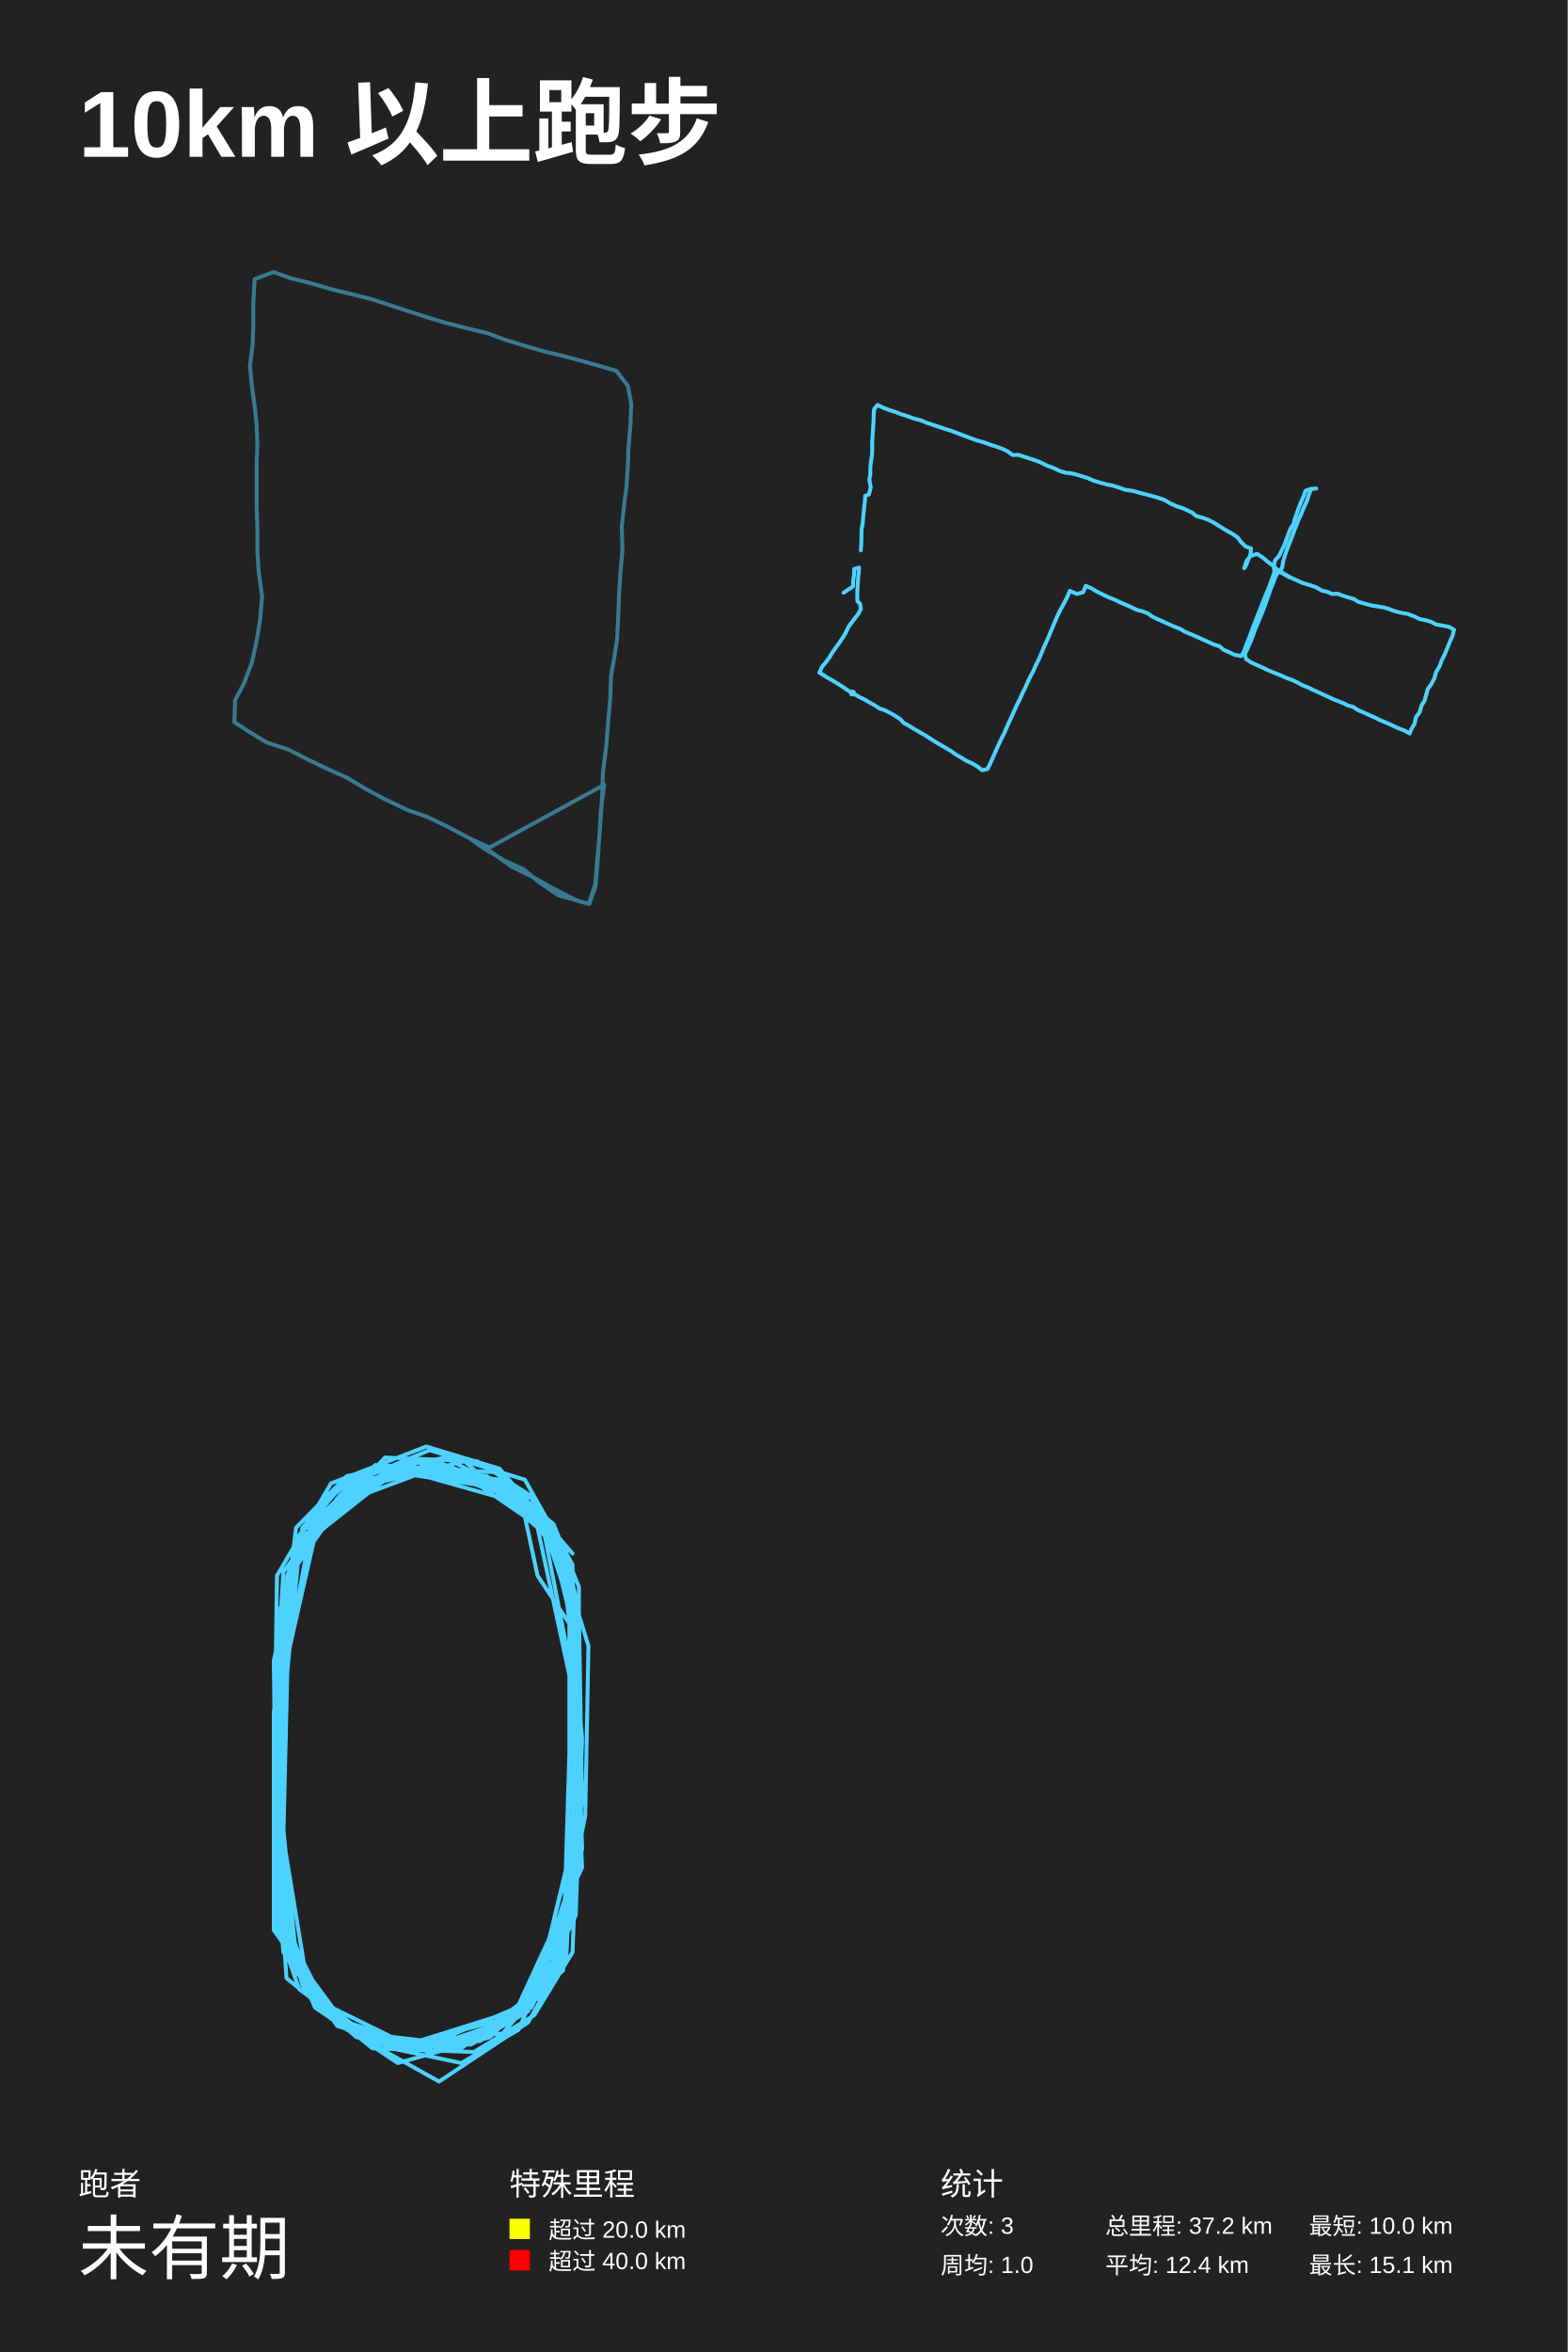
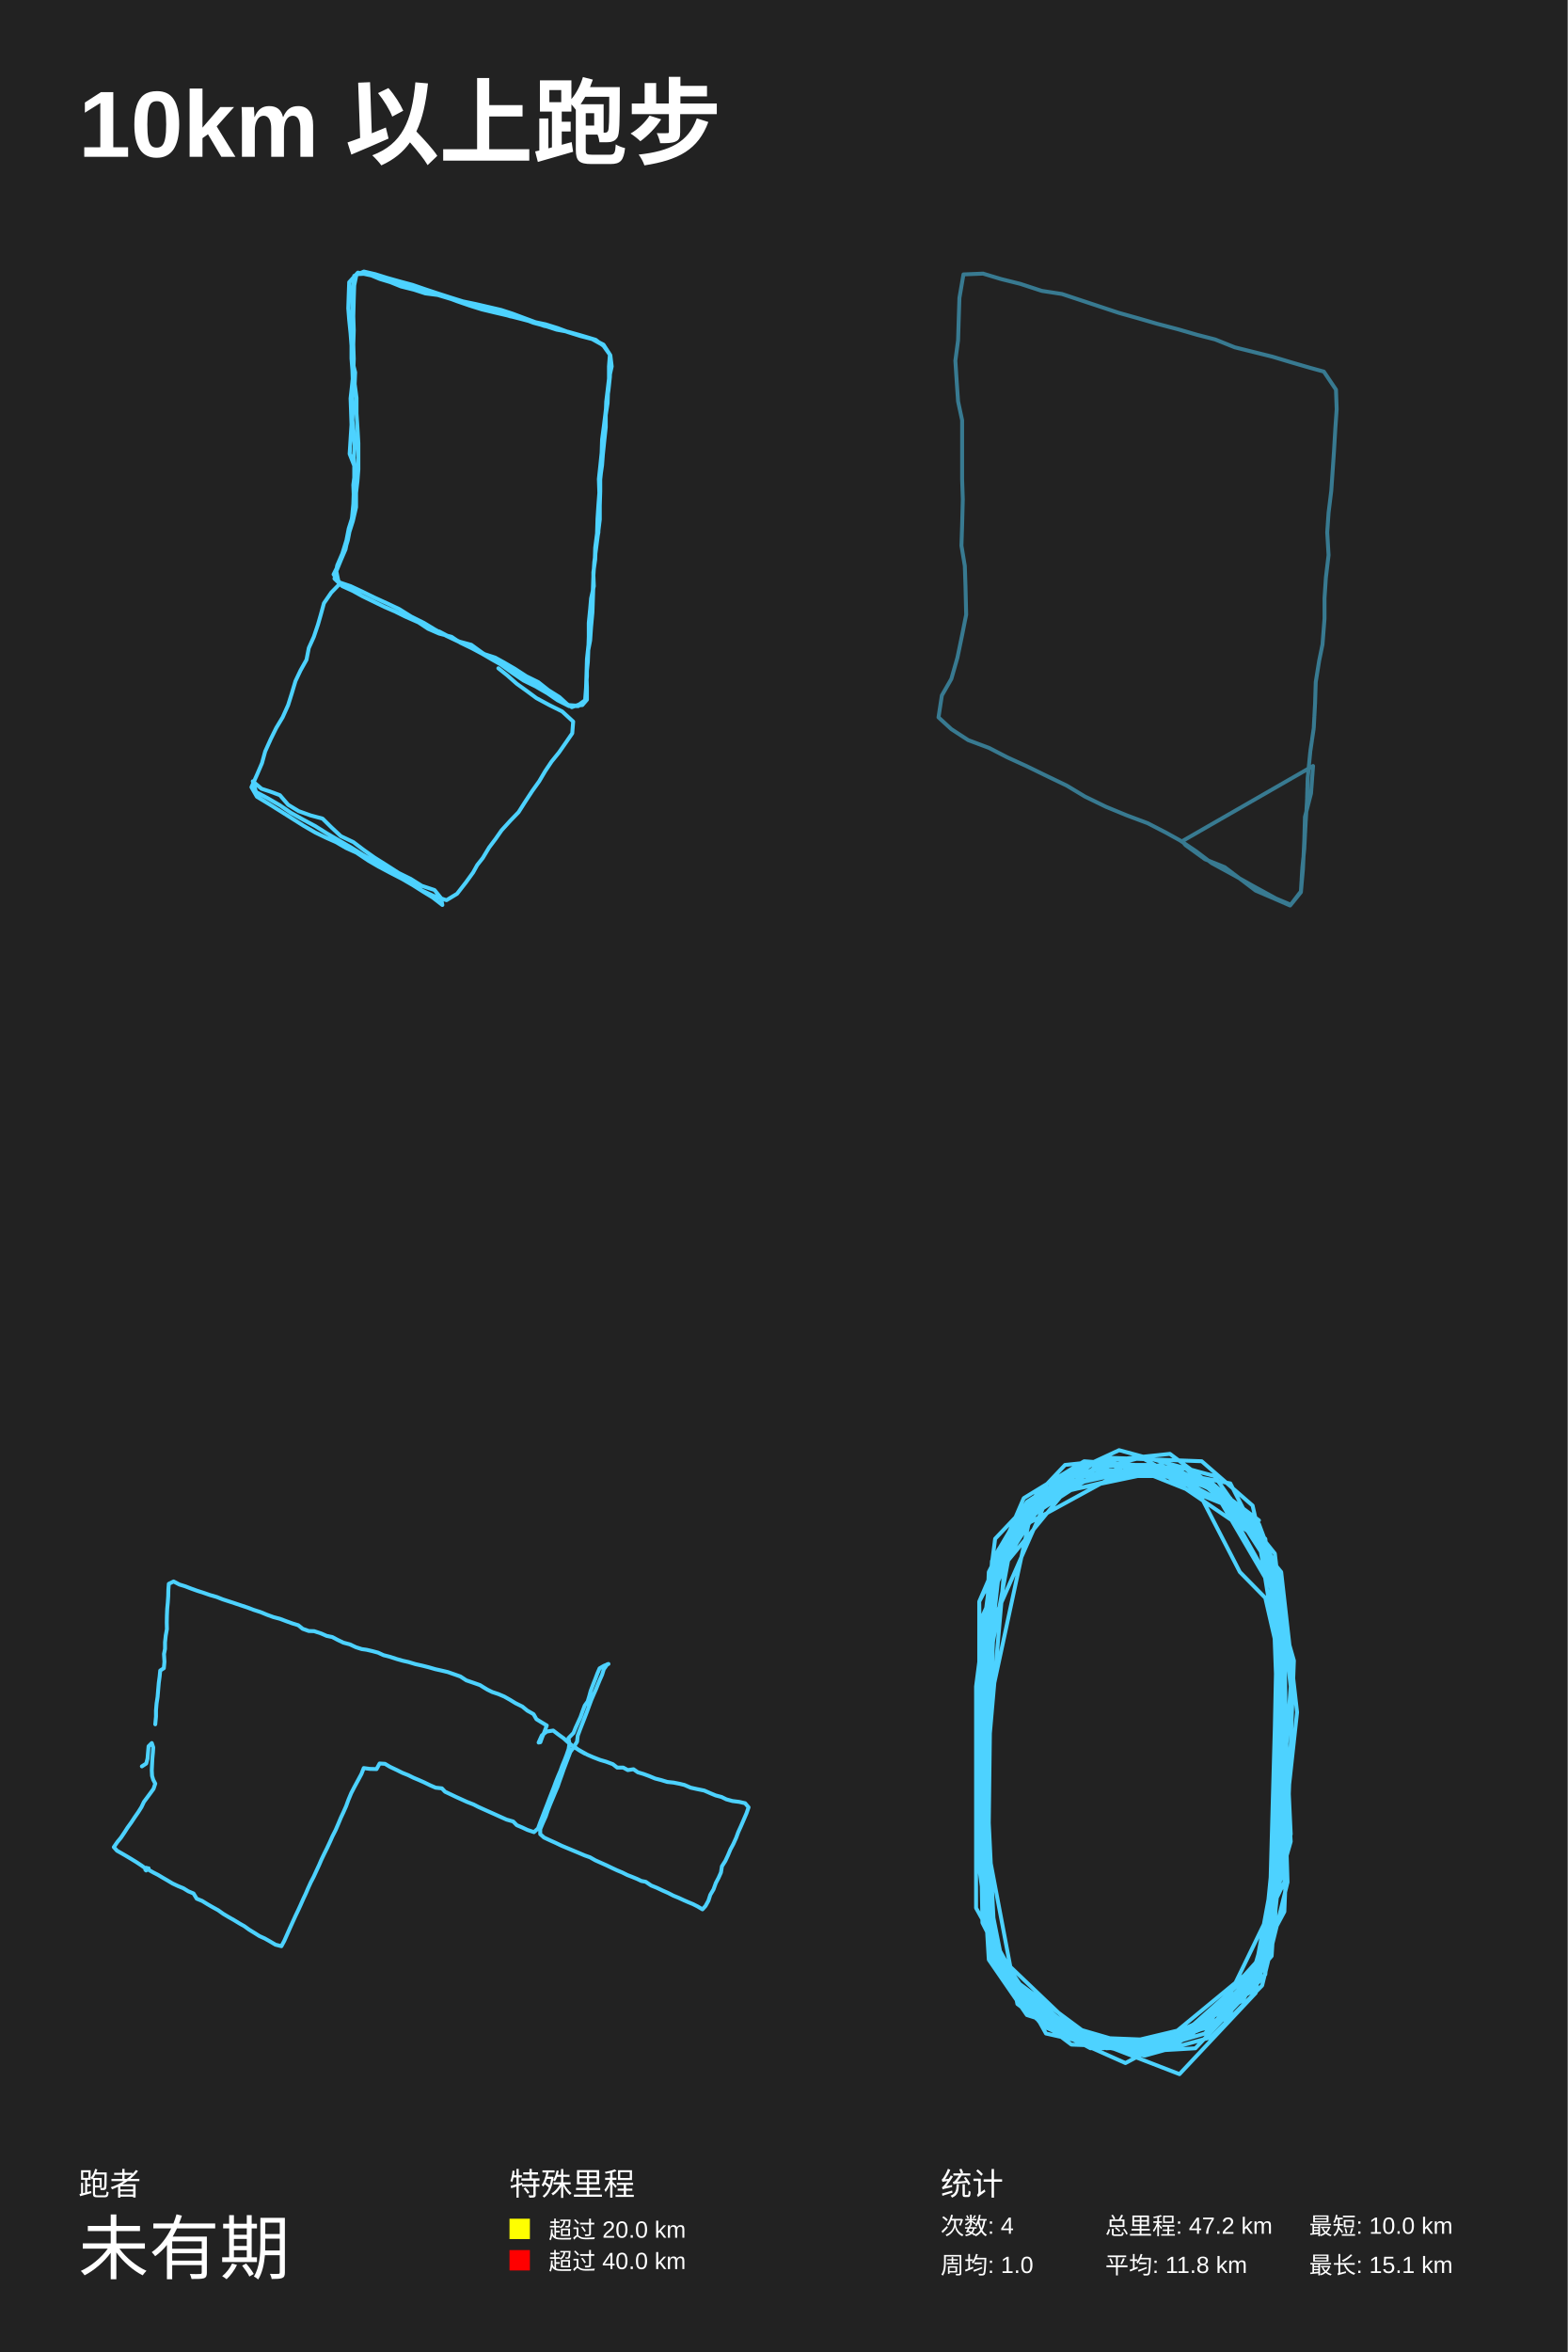
<svg xmlns="http://www.w3.org/2000/svg" baseProfile="full" height="300mm" version="1.1" viewBox="0,0,200,300" width="200mm">
  <defs />
  <rect fill="#222222" height="300" width="200" x="0" y="0" />
  <text fill="#FFFFFF" style="font-size:12px; font-family:Arial; font-weight:bold;" x="10" y="20">10km 以上跑步</text>
  <text fill="#FFFFFF" style="font-size:4px; font-family:Arial" x="10" y="280">跑者</text>
  <text fill="#FFFFFF" style="font-size:9px; font-family:Arial" x="10" y="290">未有期</text>
  <text fill="#FFFFFF" style="font-size:4px; font-family:Arial" x="65" y="280">特殊里程</text>
  <rect fill="yellow" height="2.6" width="2.6" x="65" y="283" />
  <text fill="#FFFFFF" style="font-size:3px; font-family:Arial" x="70" y="285.5">超过 20.0 km</text>
  <rect fill="red" height="2.6" width="2.6" x="65" y="287" />
  <text fill="#FFFFFF" style="font-size:3px; font-family:Arial" x="70" y="289.5">超过 40.0 km</text>
  <text fill="#FFFFFF" style="font-size:4px; font-family:Arial" x="120" y="280">统计</text>
-   <text fill="#FFFFFF" style="font-size:3px; font-family:Arial" x="120" y="285">次数: 3</text>
+   <text fill="#FFFFFF" style="font-size:3px; font-family:Arial" x="120" y="285">次数: 4</text>
  <text fill="#FFFFFF" style="font-size:3px; font-family:Arial" x="120" y="290">周均: 1.0</text>
-   <text fill="#FFFFFF" style="font-size:3px; font-family:Arial" x="141" y="285">总里程: 37.2 km</text>
-   <text fill="#FFFFFF" style="font-size:3px; font-family:Arial" x="141" y="290">平均: 12.4 km</text>
+   <text fill="#FFFFFF" style="font-size:3px; font-family:Arial" x="141" y="285">总里程: 47.2 km</text>
+   <text fill="#FFFFFF" style="font-size:3px; font-family:Arial" x="141" y="290">平均: 11.8 km</text>
  <text fill="#FFFFFF" style="font-size:3px; font-family:Arial" x="167" y="285">最短: 10.0 km</text>
  <text fill="#FFFFFF" style="font-size:3px; font-family:Arial" x="167" y="290">最长: 15.1 km</text>
-   <polyline fill="none" opacity="0.5" points="77.084,100.101 76.653,103.4 76.481,106.4 76.223,110.2 75.964,113.1 75.19,115.3 73.468,114.8 70.54,113.3 68.044,111.9 65.202,110.5 63.136,109 61.07,107.5 59.09,106.5 57.023,105.4 54.526,104.2 51.944,103.3 49.016,101.9 46.606,100.601 44.281,99.201 41.612,98.001 39.115,96.801 36.791,95.601 34.036,94.701 31.883,93.401 29.903,92.101 29.989,89.301 31.108,87.201 32.141,84.501 32.744,81.701 33.175,79.101 33.433,76.101 33.002,72.901 32.83,70.301 32.83,67.501 32.744,64.401 32.744,61.801 32.744,59.201 32.83,56.701 32.744,54.201 32.486,51.801 32.141,49.301 31.883,46.7 32.228,44 32.314,41.5 32.314,38.7 32.486,35.6 34.897,34.7 37.135,35.5 39.546,36.1 42.301,36.9 44.798,37.5 47.208,38.1 49.705,38.9 52.116,39.7 54.613,40.5 56.937,41.2 59.692,41.9 62.189,42.5 64.341,43.3 66.924,44.1 69.335,44.8 71.832,45.4 74.07,46 76.567,46.7 78.633,47.3 80.097,49.201 80.528,51.501 80.441,54.101 80.183,57.001 80.097,59.501 79.925,62.001 79.58,64.801 79.322,67.201 79.408,70.101 79.15,73.101 78.978,75.701 78.892,78.201 78.72,81.601 78.375,83.801 77.945,86.301 77.859,89.001 77.6,91.901 77.342,95.201 76.911,98.601 76.825,101.5 76.653,104.2 76.395,107.6 76.137,110.3 75.964,112.7 75.103,115.3 73.037,114.7 71.229,114.2 68.732,112.5 66.838,110.9 64.428,109.8 61.845,108.3 59.864,106.9 62.447,108.1 77.084,100.101 76.653,103.4 76.481,106.4 76.223,110.2 75.964,113.1 75.19,115.3 73.468,114.8 70.54,113.3 68.044,111.9 65.202,110.5 63.136,109 61.07,107.5 59.09,106.5 57.023,105.4 54.526,104.2 51.944,103.3 49.016,101.9 46.606,100.601 44.281,99.201 41.612,98.001 39.115,96.801 36.791,95.601 34.036,94.701 31.883,93.401 29.903,92.101 29.989,89.301 31.108,87.201 32.141,84.501 32.744,81.701 33.175,79.101 33.433,76.101 33.002,72.901 32.83,70.301 32.83,67.501 32.744,64.401 32.744,61.801 32.744,59.201 32.83,56.701 32.744,54.201 32.486,51.801 32.141,49.301 31.883,46.7 32.228,44 32.314,41.5 32.314,38.7 32.486,35.6 34.897,34.7 37.135,35.5 39.546,36.1 42.301,36.9 44.798,37.5 47.208,38.1 49.705,38.9 52.116,39.7 54.613,40.5 56.937,41.2 59.692,41.9 62.189,42.5 64.341,43.3 66.924,44.1 69.335,44.8 71.832,45.4 74.07,46 76.567,46.7 78.633,47.3 80.097,49.201 80.528,51.501 80.441,54.101 80.183,57.001 80.097,59.501 79.925,62.001 79.58,64.801 79.322,67.201 79.408,70.101 79.15,73.101 78.978,75.701 78.892,78.201 78.72,81.601 78.375,83.801 77.945,86.301 77.859,89.001 77.6,91.901 77.342,95.201 76.911,98.601 76.825,101.5 76.653,104.2 76.395,107.6 76.137,110.3 75.964,112.7 75.103,115.3 73.037,114.7 71.229,114.2 68.732,112.5 66.838,110.9 64.428,109.8 61.845,108.3 59.864,106.9 62.447,108.1 77.084,100.101 76.653,103.4 76.481,106.4 76.223,110.2 75.964,113.1 75.19,115.3 73.468,114.8 70.54,113.3 68.044,111.9 65.202,110.5 63.136,109 61.07,107.5 59.09,106.5 57.023,105.4 54.526,104.2 51.944,103.3 49.016,101.9 46.606,100.601 44.281,99.201 41.612,98.001 39.115,96.801 36.791,95.601 34.036,94.701 31.883,93.401 29.903,92.101 29.989,89.301 31.108,87.201 32.141,84.501 32.744,81.701 33.175,79.101 33.433,76.101 33.002,72.901 32.83,70.301 32.83,67.501 32.744,64.401 32.744,61.801 32.744,59.201 32.83,56.701 32.744,54.201 32.486,51.801 32.141,49.301 31.883,46.7 32.228,44 32.314,41.5 32.314,38.7 32.486,35.6 34.897,34.7 37.135,35.5 39.546,36.1 42.301,36.9 44.798,37.5 47.208,38.1 49.705,38.9 52.116,39.7 54.613,40.5 56.937,41.2 59.692,41.9 62.189,42.5 64.341,43.3 66.924,44.1 69.335,44.8 71.832,45.4 74.07,46 76.567,46.7 78.633,47.3 80.097,49.201 80.528,51.501 80.441,54.101 80.183,57.001 80.097,59.501 79.925,62.001 79.58,64.801 79.322,67.201 79.408,70.101 79.15,73.101 78.978,75.701 78.892,78.201 78.72,81.601 78.375,83.801 77.945,86.301 77.859,89.001 77.6,91.901 77.342,95.201 76.911,98.601 76.825,101.5 76.653,104.2 76.395,107.6 76.137,110.3 75.964,112.7 75.103,115.3 73.037,114.7 71.229,114.2 68.732,112.5 66.838,110.9 64.428,109.8 61.845,108.3 59.864,106.9 62.447,108.1 77.084,100.101 76.653,103.4 76.481,106.4 76.223,110.2 75.964,113.1 75.19,115.3 73.468,114.8 70.54,113.3 68.044,111.9 65.202,110.5 63.136,109 61.07,107.5 59.09,106.5 57.023,105.4 54.526,104.2 51.944,103.3 49.016,101.9 46.606,100.601 44.281,99.201 41.612,98.001 39.115,96.801 36.791,95.601 34.036,94.701 31.883,93.401 29.903,92.101 29.989,89.301 31.108,87.201 32.141,84.501 32.744,81.701 33.175,79.101 33.433,76.101 33.002,72.901 32.83,70.301 32.83,67.501 32.744,64.401 32.744,61.801 32.744,59.201 32.83,56.701 32.744,54.201 32.486,51.801 32.141,49.301 31.883,46.7 32.228,44 32.314,41.5 32.314,38.7 32.486,35.6 34.897,34.7 37.135,35.5 39.546,36.1 42.301,36.9 44.798,37.5 47.208,38.1 49.705,38.9 52.116,39.7 54.613,40.5 56.937,41.2 59.692,41.9 62.189,42.5 64.341,43.3 66.924,44.1 69.335,44.8 71.832,45.4 74.07,46 76.567,46.7 78.633,47.3 80.097,49.201 80.528,51.501 80.441,54.101 80.183,57.001 80.097,59.501 79.925,62.001 79.58,64.801 79.322,67.201 79.408,70.101 79.15,73.101 78.978,75.701 78.892,78.201 78.72,81.601 78.375,83.801 77.945,86.301 77.859,89.001 77.6,91.901" stroke="#4DD2FF" stroke-dasharray="1,0.5" stroke-linecap="round" stroke-linejoin="round" stroke-width="0.5" />
-   <polyline fill="none" opacity="1" points="109.827,70.194 109.883,69.181 109.901,68.297 109.92,67.499 110.068,66.637 110.143,65.753 110.235,64.869 110.328,64.05 110.384,63.23 110.848,63.08 111.089,62.153 110.904,61.182 111.033,60.514 111.033,59.695 111.108,58.832 111.256,58.013 111.275,57.172 111.275,56.288 111.33,55.426 111.386,54.607 111.442,53.766 111.46,52.968 111.516,52.192 111.962,51.653 112.704,52.02 113.446,52.3 114.207,52.537 114.987,52.839 115.785,53.098 116.583,53.378 117.418,53.593 118.254,53.938 119.033,54.197 119.757,54.434 120.592,54.715 121.353,54.952 122.151,55.254 122.95,55.555 123.803,55.879 124.639,56.181 125.455,56.396 126.328,56.72 127.07,56.957 127.868,57.237 128.536,57.56 129.186,58.035 129.91,58.013 130.708,58.272 131.488,58.531 132.212,58.768 132.898,59.048 133.641,59.415 134.42,59.695 135.218,60.083 135.961,60.298 136.61,60.363 137.26,60.514 138.04,60.751 138.782,60.988 139.525,61.312 140.323,61.549 141.176,61.786 141.956,61.937 142.773,62.196 143.571,62.476 144.517,62.605 145.334,62.842 146.095,63.036 146.93,63.252 147.747,63.489 148.508,63.748 149.325,64.222 150.104,64.567 150.995,64.869 151.515,65.106 152.09,65.386 152.61,65.818 153.39,66.033 154.169,66.313 154.912,66.701 155.598,67.133 156.359,67.607 157.139,68.038 157.881,68.534 158.327,69.138 158.902,69.698 159.607,69.957 159.533,70.733 159.236,71.401 158.995,72.048 158.735,72.479 159.032,71.552 159.533,70.905 160.387,70.647 161.074,71.099 161.723,71.638 162.354,72.113 163.097,72.781 163.951,73.255 164.73,73.708 165.51,74.053 166.234,74.376 167.125,74.635 167.867,74.894 168.665,75.346 169.315,75.476 169.927,75.756 170.688,75.734 171.227,75.95 171.876,76.165 172.674,76.381 173.305,76.769 174.159,77.006 174.939,77.222 175.737,77.351 176.535,77.48 177.148,77.653 177.871,77.933 178.707,78.149 179.635,78.321 180.433,78.623 181.082,78.946 181.899,79.119 182.567,79.313 183.236,79.658 184.126,79.809 184.869,79.96 185.5,80.326 185.333,81.037 184.925,81.964 184.609,82.74 184.312,83.473 183.941,84.206 183.662,84.982 183.198,85.737 182.994,86.513 182.623,87.224 182.159,87.871 181.936,88.647 181.751,89.358 181.361,89.983 181.12,90.824 180.637,91.492 180.47,92.29 180.08,92.958 179.839,93.562 179.171,93.174 178.54,92.937 177.964,92.699 177.407,92.419 176.758,92.139 176.071,91.859 175.421,91.535 174.735,91.234 174.011,90.889 173.268,90.587 172.619,90.156 171.951,89.983 171.505,89.746 170.818,89.466 170.187,89.229 169.556,88.927 168.888,88.625 168.238,88.324 167.57,88.022 166.865,87.677 166.141,87.397 165.436,87.009 164.786,86.707 164.006,86.427 163.301,86.103 162.577,85.823 161.853,85.521 161.092,85.155 160.368,84.831 159.645,84.508 158.976,84.077 158.809,83.452 159.143,82.762 159.533,81.878 159.83,81.102 160.127,80.283 160.424,79.55 160.74,78.817 161.037,78.106 161.334,77.33 161.575,76.661 161.853,75.864 162.095,75.174 162.429,74.355 162.689,73.622 163.115,72.846 163.821,73.255 164.563,73.665 163.969,73.298 163.32,72.867 163.58,72.35 163.709,71.574 163.951,70.776 164.229,70 164.489,69.31 164.805,68.534 165.083,67.758 165.38,67.025 165.677,66.27 165.974,65.645 166.215,65.02 166.475,64.438 166.772,63.791 166.939,63.209 167.273,62.347 167.923,62.303 167.106,62.39 166.549,62.605 166.308,63.295 166.011,63.985 165.695,64.74 165.436,65.494 165.176,66.206 165.027,66.852 164.656,67.37 164.378,68.081 164.118,68.814 163.839,69.547 163.487,70.259 163.208,70.862 162.67,71.466 162.503,72.263 162.596,72.932 162.336,73.665 162.095,74.355 161.835,75.044 161.556,75.691 161.278,76.381 161,77.071 160.74,77.782 160.443,78.494 160.183,79.205 159.886,79.916 159.626,80.671 159.329,81.447 159.014,82.201 158.717,83.042 158.345,83.689 157.492,83.516 156.768,83.172 156.081,82.87 155.598,82.439 154.856,82.201 154.095,81.857 153.371,81.533 152.61,81.188 151.868,80.865 151.162,80.585 150.568,80.218 149.733,79.895 149.102,79.615 148.36,79.27 147.71,78.989 146.93,78.601 146.466,78.256 145.761,77.976 145.074,77.804 144.295,77.437 143.626,77.136 142.903,76.834 142.253,76.51 141.492,76.209 140.805,75.885 139.914,75.454 139.283,75.066 138.522,74.721 138.188,75.54 137.39,75.756 136.481,75.368 136.184,76.079 135.757,76.92 135.293,77.761 134.921,78.515 134.55,79.377 134.216,80.175 133.901,80.93 133.585,81.663 133.195,82.503 132.898,83.236 132.546,84.055 132.174,84.788 131.822,85.607 131.469,86.254 131.116,86.987 130.801,87.72 130.393,88.518 130.096,89.207 129.724,89.919 129.39,90.652 129.075,91.385 128.759,92.053 128.425,92.807 128.128,93.497 127.757,94.23 127.404,94.984 127.052,95.76 126.699,96.558 126.346,97.355 125.994,98.088 125.307,98.239 124.62,97.722 123.989,97.355 123.265,97.032 122.653,96.644 121.929,96.235 121.372,95.825 120.722,95.437 120.054,95.049 119.386,94.661 118.718,94.23 117.975,93.756 117.214,93.325 116.583,92.958 115.989,92.592 115.284,92.204 114.857,91.729 114.189,91.298 113.595,90.953 112.871,90.587 112.203,90.371 111.516,89.919 110.922,89.595 110.272,89.207 109.753,88.97 109.085,88.582 108.769,88.194 108.602,88.453 108.583,88.539 108.843,88.582 108.918,88.259 108.75,88.41 108.175,88.065 107.581,87.655 106.913,87.224 106.245,86.815 105.669,86.491 105.075,86.125 104.537,85.801 104.853,85.069 105.298,84.551 105.799,83.883 106.17,83.258 106.635,82.589 107.099,81.964 107.544,81.296 107.934,80.628 108.231,79.981 108.621,79.442 109.066,78.86 109.493,78.3 109.827,77.674 109.734,77.028 109.382,76.683 109.363,75.993 109.382,75.303 109.437,74.462 109.474,73.794 109.549,73.018 109.604,72.393 108.973,72.565 108.955,73.298 108.843,74.117 108.825,74.807 108.194,75.217 107.618,75.605" stroke="#4DD2FF" stroke-dasharray="none" stroke-linecap="round" stroke-linejoin="round" stroke-width="0.5" />
-   <polyline fill="none" opacity="1" points="73.044,198.157 63.718,187.326 54.392,184.5 42.228,189.209 35.335,200.983 34.929,229.239 36.551,252.314 47.499,261.262 60.474,261.733 68.178,257.023 73.044,249.018 73.854,227.355 72.638,200.512 68.989,192.506 56.825,185.913 44.255,188.267 37.767,194.861 34.929,218.407 34.929,246.192 43.039,257.494 55.608,261.733 67.772,256.081 73.449,244.308 74.26,221.704 72.233,198.628 66.961,191.564 54.392,186.384 45.877,187.797 39.389,193.448 36.146,202.395 35.335,229.239 35.74,247.134 39.795,255.14 47.093,260.791 60.068,260.791 67.367,256.552 73.854,236.773 73.449,209.93 71.016,196.744 65.34,189.68 52.77,186.384 44.255,188.738 38.578,194.861 35.74,212.285 35.74,239.128 38.173,251.843 44.255,258.907 52.77,261.262 61.285,260.32 68.178,254.669 73.449,233.948 73.449,207.105 68.178,191.093 60.879,186.384 49.121,185.913 40.2,195.331 36.551,211.814 35.335,238.186 36.146,249.018 43.444,257.965 54.392,261.262 65.34,257.494 74.26,238.186 73.449,221.233 73.044,199.57 66.961,188.738 54.797,184.971 43.444,189.68 37.767,196.273 35.335,213.227 35.335,245.721 38.173,253.727 47.904,260.791 64.123,259.378 72.233,249.959 73.854,216.994 71.422,196.744 63.312,187.797 47.904,186.855 38.578,195.331 34.929,211.814 35.335,244.779 40.606,255.611 47.093,260.32 58.852,261.262 71.827,251.372 74.26,227.826 72.638,199.57 65.745,191.564 50.743,187.326 43.444,190.622 36.146,200.512 34.929,221.233 35.335,246.663 41.822,257.023 53.581,261.262 68.178,255.14 73.854,231.593 73.854,202.395 70.611,194.39 63.718,188.738 51.148,186.855 43.039,191.093 36.551,201.925 35.74,228.768 36.146,245.721 38.984,254.198 45.471,259.849 57.636,261.262 65.34,257.494 73.044,242.425 73.449,216.052 69.394,195.331 62.907,189.68 50.337,187.797 40.2,195.802 36.146,213.698 35.74,240.541 38.578,253.256 48.31,260.791 61.285,259.849 70.611,252.314 74.26,235.832 73.449,208.989 70.205,195.802 63.718,189.68 54.797,187.326 46.282,188.738 39.795,194.39 35.74,216.052 35.74,241.954 37.362,250.901 42.228,257.494 49.932,261.262 58.852,263.145 66.15,258.907 73.044,242.895 73.044,225 72.638,202.395 67.367,191.564 54.392,187.326 45.471,189.209 38.984,195.802 36.146,204.75 35.74,234.419 38.173,251.843 44.255,257.965 51.959,260.791 60.068,259.849 67.367,255.14 71.827,248.076 73.854,219.349 68.583,194.861 62.096,189.209 53.986,187.797 42.633,192.035 37.362,199.099 35.74,225 35.74,246.663 42.633,257.494 50.337,261.262 66.15,257.023 71.422,250.43 74.26,229.709 73.854,205.692 72.233,198.157 67.772,191.093 55.608,186.384 44.255,190.622 36.956,200.983 36.146,234.419 39.389,254.198 45.066,259.378 56.014,265.5 67.367,257.965 71.827,249.959 72.638,223.587 72.638,207.105 68.583,200.983 66.961,193.448 58.041,187.326 45.877,188.738 37.767,198.628 35.335,219.349 36.146,248.547 43.039,258.436 54.797,261.733 66.15,257.023 73.044,242.425 73.854,209.459 72.233,197.686 59.257,186.384 47.904,189.209 38.173,197.686 36.146,218.407 35.74,242.895 40.2,254.669 46.282,259.378 58.447,260.791 68.989,254.669 73.449,242.895 73.044,209.459 71.827,197.686 63.718,188.738 51.148,187.326 38.173,196.744 35.74,216.523 35.335,244.779 40.2,256.081 50.743,263.145 62.501,259.849 70.611,251.843 74.665,231.593 75.071,209.93 71.016,196.744 61.285,188.267 52.77,186.384 45.066,188.738 37.362,198.157 35.74,223.116 36.551,248.076 43.85,257.965 51.148,260.791 59.663,260.32 69.8,253.256 73.449,237.244 73.449,204.279 71.016,196.744 62.096,188.267 50.337,187.326 38.173,196.273 35.74,216.523 36.146,245.25 41.417,255.611 51.959,260.791 66.961,256.081 71.827,249.488 73.044,216.994 73.044,200.512 68.583,192.977 62.096,188.267 49.932,187.326 39.795,194.39 35.74,205.221 35.74,229.239 37.767,249.488" stroke="#4DD2FF" stroke-dasharray="none" stroke-linecap="round" stroke-linejoin="round" stroke-width="0.5" />
+   <polyline fill="none" opacity="1" points="63.578,85.237 64.691,86.121 65.921,87.209 67.15,88.093 68.438,89.045 70.078,89.929 71.718,90.745 73.123,92.038 73.006,93.534 72.069,94.894 71.308,95.982 70.371,97.138 69.551,98.362 68.79,99.654 67.911,100.879 66.975,102.307 66.155,103.599 65.101,104.687 63.988,105.911 63.227,106.999 62.407,108.087 61.587,109.447 60.885,110.332 60.358,111.284 59.421,112.576 58.308,114.004 56.962,114.82 55.322,114.276 53.858,113.596 52.394,112.644 50.93,111.828 49.291,110.808 47.827,109.923 46.305,109.039 44.899,108.155 43.377,107.271 41.737,106.319 40.215,105.367 38.692,104.551 37.111,103.667 35.706,102.715 34.184,101.831 32.661,101.015 32.251,99.654 33.364,100.607 34.418,100.947 35.706,101.423 36.76,102.647 38.107,103.463 39.629,104.007 41.152,104.415 42.323,105.571 43.494,106.659 45.075,107.407 46.422,108.427 47.768,109.379 49.174,110.264 50.872,111.352 52.394,112.1 53.8,112.984 55.439,113.528 56.259,114.548 56.435,115.432 55.205,114.48 53.975,113.732 52.687,112.916 51.282,112.1 49.701,111.284 48.295,110.536 47.007,109.787 45.485,108.767 44.138,108.155 42.85,107.407 41.62,106.863 40.215,106.183 38.692,105.299 37.287,104.415 35.882,103.531 34.359,102.579 32.778,101.627 32.076,100.403 32.778,98.838 33.422,97.342 33.832,95.846 34.535,94.282 35.238,92.854 36.057,91.493 36.76,89.929 37.228,88.433 37.697,86.869 38.341,85.509 39.102,84.149 39.395,82.652 40.039,81.224 40.566,79.66 40.917,78.436 41.327,76.94 42.264,75.579 43.26,74.559 42.908,72.859 43.494,71.431 44.079,70.07 44.431,68.302 45.016,66.466 45.426,64.698 45.426,62.861 45.602,61.365 45.719,59.869 45.719,58.101 45.719,56.536 45.602,54.564 45.485,52.728 45.485,50.755 45.251,48.987 45.309,47.491 44.899,45.858 44.899,44.43 44.899,43.002 44.899,41.505 44.958,39.941 44.958,38.241 45.016,36.608 45.192,35.18 46.422,34.636 47.886,34.976 49.408,35.452 51.106,35.928 52.629,36.336 54.21,36.88 55.849,37.425 57.547,37.969 59.07,38.445 60.709,38.785 62.466,39.193 63.93,39.533 65.394,40.009 67.033,40.621 68.321,41.097 69.61,41.369 71.132,41.845 72.596,42.39 74.177,42.798 75.992,43.342 77.046,44.158 77.807,45.246 77.866,46.538 77.807,48.103 77.632,49.735 77.397,51.299 77.222,52.864 77.046,54.292 76.812,56.06 76.753,57.76 76.578,59.461 76.402,61.093 76.46,62.861 76.343,64.426 76.226,66.194 76.168,68.03 75.933,69.866 75.875,71.567 75.699,73.131 75.758,74.763 75.407,76.327 75.289,77.688 75.114,79.456 75.114,81.224 75.055,82.856 74.997,84.421 74.821,86.121 74.88,87.685 74.88,89.249 74.294,89.929 73.416,89.997 72.479,89.929 71.366,88.909 69.961,88.025 68.673,87.005 67.15,86.257 65.686,85.305 64.281,84.489 63.168,83.876 61.705,83.4 60.124,82.652 58.718,81.972 57.606,81.224 56.025,80.816 54.619,80.204 53.39,79.388 51.692,78.64 50.462,78.028 49.057,77.416 47.651,76.735 46.246,76.055 45.016,75.375 43.67,74.763 42.674,73.811 43.025,72.111 43.67,70.615 44.197,68.914 44.489,67.418 44.899,66.126 45.075,64.29 45.133,62.589 45.192,60.957 45.192,59.393 44.606,57.896 44.724,55.992 44.841,54.156 44.782,52.388 44.724,50.823 44.899,49.259 45.075,47.559 45.133,45.79 45.075,43.954 45.133,42.118 45.075,40.349 45.133,38.173 45.192,36.404 45.485,34.976 46.832,34.908 48.471,35.588 49.818,35.996 51.165,36.54 52.804,36.949 54.268,37.425 55.849,37.629 57.43,38.105 58.952,38.581 60.475,39.057 62.056,39.465 63.578,39.873 65.101,40.349 66.623,40.621 68.029,41.165 69.551,41.573 71.015,42.05 72.479,42.322 73.943,42.73 75.465,43.206 76.929,44.022 77.807,45.246 77.69,46.742 77.69,48.443 77.573,49.871 77.514,51.435 77.28,52.932 77.163,54.496 77.105,56.128 76.929,57.828 76.753,59.529 76.578,61.161 76.519,62.861 76.402,64.494 76.343,66.262 76.343,67.894 75.992,69.73 75.933,71.363 75.699,72.995 75.699,74.695 75.641,76.395 75.582,78.096 75.407,80 75.289,81.7 74.997,83.196 74.88,84.693 74.88,86.257 74.762,87.753 74.645,89.317 73.884,89.861 72.947,90.201 71.718,89.385 70.488,88.365 68.907,87.549 67.502,86.665 65.979,85.917 64.515,85.101 62.934,84.217 61.529,83.4 60.006,82.584 58.484,81.836 56.903,81.088 55.439,80.272 54.092,79.456 52.453,78.64 50.93,77.688 49.349,76.94 47.71,76.191 46.187,75.443 44.724,74.763 43.318,74.287 42.557,73.267 43.201,71.975 43.904,70.479 44.372,68.914 44.724,67.078 45.016,65.378 45.133,63.473 45.075,61.841 45.309,60.005 45.133,58.373 45.251,56.876 45.133,55.176 44.958,53.612 45.016,52.115 44.958,50.483 45.016,48.919 44.958,47.219 44.841,45.722 44.841,44.09 44.724,42.526 44.548,40.825 44.431,39.329 44.489,37.561 44.548,35.996 45.66,34.772 47.593,35.18 48.998,35.656 50.403,36.132 52.102,36.676 53.565,36.949 55.146,37.425 56.727,37.833 58.367,38.445 59.948,38.989 61.47,39.465 63.168,39.873 64.632,40.213 66.506,40.689 68.029,41.097 69.434,41.573 71.132,41.914 72.537,42.39 74.06,42.866 75.641,43.274 76.987,43.954 77.866,45.314 78.041,46.742 77.69,48.307 77.514,49.803 77.339,51.231 77.28,52.796 77.28,54.496 77.105,56.128 76.929,57.76 76.812,59.325 76.578,60.957 76.578,62.657 76.519,64.494 76.519,66.262 76.285,68.166 76.051,69.934 75.816,71.703 75.699,73.539 75.641,75.103 75.524,77.008 75.465,78.844 75.289,80.612 75.055,82.448 74.88,84.081 74.821,86.053 74.762,87.753 74.645,89.317 73.767,90.065 72.596,90.065 71.132,89.317 69.844,88.433 68.321,87.549 66.799,86.801 65.394,85.849 63.988,84.829 62.993,84.149 61.529,83.264 60.124,82.244 58.601,81.836 57.196,81.156 56.025,80.544" stroke="#4DD2FF" stroke-dasharray="none" stroke-linecap="round" stroke-linejoin="round" stroke-width="0.5" />
+   <polyline fill="none" opacity="0.5" points="167.256,101.2 166.481,104.2 166.395,107.2 166.223,110.9 165.964,113.8 164.673,115.4 162.779,114.6 159.852,113 157.355,111.6 154.6,110.1 152.62,108.6 150.553,107.2 148.745,106.2 146.421,105 143.752,104 141.083,102.9 138.414,101.6 136.089,100.201 133.592,99.001 130.923,97.701 128.513,96.601 126.188,95.401 123.519,94.401 121.367,93.001 119.731,91.501 120.161,88.701 121.367,86.601 122.141,83.901 122.744,81.001 123.261,78.401 123.175,74.801 123.089,72.201 122.658,69.601 122.744,67.001 122.83,63.701 122.744,61.101 122.744,58.501 122.744,56.001 122.744,53.601 122.228,51.201 122.055,48.7 121.883,46 122.228,43.4 122.314,40.6 122.4,38 122.916,35 125.413,34.9 127.738,35.6 130.148,36.2 132.903,37.1 135.486,37.5 137.897,38.3 140.308,39.1 142.718,39.9 145.215,40.6 147.626,41.3 150.295,42 152.706,42.7 155.03,43.3 157.527,44.3 159.938,44.9 162.348,45.5 164.673,46.2 167.084,46.9 168.892,47.4 170.441,49.701 170.528,52.201 170.355,54.701 170.183,57.601 170.011,60.101 169.839,62.601 169.494,65.401 169.322,67.901 169.494,70.801 169.15,73.701 168.978,76.301 168.978,78.901 168.72,82.201 168.289,84.301 167.859,87.001 167.772,89.701 167.6,92.901 167.17,95.801 166.825,99.301 166.739,102.2 166.567,105 166.395,108.3 166.137,110.8 165.964,113.7 164.587,115.5 162.521,114.6 160.196,113.6 158.216,112.1 156.236,110.6 153.739,109.6 151.242,107.8 150.811,107.3 167.514,97.701 167.256,101.2 166.481,104.2 166.395,107.2 166.223,110.9 165.964,113.8 164.673,115.4 162.779,114.6 159.852,113 157.355,111.6 154.6,110.1 152.62,108.6 150.553,107.2 148.745,106.2 146.421,105 143.752,104 141.083,102.9 138.414,101.6 136.089,100.201 133.592,99.001 130.923,97.701 128.513,96.601 126.188,95.401 123.519,94.401 121.367,93.001 119.731,91.501 120.161,88.701 121.367,86.601 122.141,83.901 122.744,81.001 123.261,78.401 123.175,74.801 123.089,72.201 122.658,69.601 122.744,67.001 122.83,63.701 122.744,61.101 122.744,58.501 122.744,56.001 122.744,53.601 122.228,51.201 122.055,48.7 121.883,46 122.228,43.4 122.314,40.6 122.4,38 122.916,35 125.413,34.9 127.738,35.6 130.148,36.2 132.903,37.1 135.486,37.5 137.897,38.3 140.308,39.1 142.718,39.9 145.215,40.6 147.626,41.3 150.295,42 152.706,42.7 155.03,43.3 157.527,44.3 159.938,44.9 162.348,45.5 164.673,46.2 167.084,46.9 168.892,47.4 170.441,49.701 170.528,52.201 170.355,54.701 170.183,57.601 170.011,60.101 169.839,62.601 169.494,65.401 169.322,67.901 169.494,70.801 169.15,73.701 168.978,76.301 168.978,78.901 168.72,82.201 168.289,84.301 167.859,87.001 167.772,89.701 167.6,92.901 167.17,95.801 166.825,99.301 166.739,102.2 166.567,105 166.395,108.3 166.137,110.8 165.964,113.7 164.587,115.5 162.521,114.6 160.196,113.6 158.216,112.1 156.236,110.6 153.739,109.6 151.242,107.8 150.811,107.3 167.514,97.701 167.256,101.2 166.481,104.2 166.395,107.2 166.223,110.9 165.964,113.8 164.673,115.4 162.779,114.6 159.852,113 157.355,111.6 154.6,110.1 152.62,108.6 150.553,107.2 148.745,106.2 146.421,105 143.752,104 141.083,102.9 138.414,101.6 136.089,100.201 133.592,99.001 130.923,97.701 128.513,96.601 126.188,95.401 123.519,94.401 121.367,93.001 119.731,91.501 120.161,88.701 121.367,86.601 122.141,83.901 122.744,81.001 123.261,78.401 123.175,74.801 123.089,72.201 122.658,69.601 122.744,67.001 122.83,63.701 122.744,61.101 122.744,58.501 122.744,56.001 122.744,53.601 122.228,51.201 122.055,48.7 121.883,46 122.228,43.4 122.314,40.6 122.4,38 122.916,35 125.413,34.9 127.738,35.6 130.148,36.2 132.903,37.1 135.486,37.5 137.897,38.3 140.308,39.1 142.718,39.9 145.215,40.6 147.626,41.3 150.295,42 152.706,42.7 155.03,43.3 157.527,44.3 159.938,44.9 162.348,45.5 164.673,46.2 167.084,46.9 168.892,47.4 170.441,49.701 170.528,52.201 170.355,54.701 170.183,57.601 170.011,60.101 169.839,62.601 169.494,65.401 169.322,67.901 169.494,70.801 169.15,73.701 168.978,76.301 168.978,78.901 168.72,82.201 168.289,84.301 167.859,87.001 167.772,89.701 167.6,92.901 167.17,95.801 166.825,99.301 166.739,102.2 166.567,105 166.395,108.3 166.137,110.8 165.964,113.7 164.587,115.5 162.521,114.6 160.196,113.6 158.216,112.1 156.236,110.6 153.739,109.6 151.242,107.8 150.811,107.3 167.514,97.701 167.256,101.2 166.481,104.2 166.395,107.2 166.223,110.9 165.964,113.8 164.673,115.4 162.779,114.6 159.852,113 157.355,111.6 154.6,110.1 152.62,108.6 150.553,107.2 148.745,106.2 146.421,105 143.752,104 141.083,102.9 138.414,101.6 136.089,100.201 133.592,99.001 130.923,97.701 128.513,96.601 126.188,95.401 123.519,94.401 121.367,93.001 119.731,91.501 120.161,88.701 121.367,86.601 122.141,83.901 122.744,81.001 123.261,78.401 123.175,74.801 123.089,72.201 122.658,69.601 122.744,67.001 122.83,63.701 122.744,61.101 122.744,58.501 122.744,56.001 122.744,53.601 122.228,51.201 122.055,48.7 121.883,46 122.228,43.4 122.314,40.6 122.4,38 122.916,35 125.413,34.9 127.738,35.6 130.148,36.2 132.903,37.1 135.486,37.5 137.897,38.3 140.308,39.1 142.718,39.9 145.215,40.6 147.626,41.3 150.295,42 152.706,42.7 155.03,43.3 157.527,44.3 159.938,44.9 162.348,45.5 164.673,46.2 167.084,46.9 168.892,47.4 170.441,49.701 170.528,52.201 170.355,54.701 170.183,57.601 170.011,60.101 169.839,62.601 169.494,65.401 169.322,67.901 169.494,70.801 169.15,73.701 168.978,76.301 168.978,78.901 168.72,82.201 168.289,84.301 167.859,87.001 167.772,89.701" stroke="#4DD2FF" stroke-dasharray="1,0.5" stroke-linecap="round" stroke-linejoin="round" stroke-width="0.5" />
+   <polyline fill="none" opacity="1" points="19.808,219.935 19.901,218.944 19.901,218.167 19.975,217.284 20.105,216.443 20.18,215.537 20.254,214.675 20.365,213.856 20.44,213.08 20.904,212.778 20.978,211.958 20.922,210.967 21.052,210.32 21.052,209.479 21.145,208.617 21.293,207.798 21.275,206.957 21.293,206.073 21.33,205.21 21.405,204.413 21.46,203.593 21.479,202.774 21.535,202.02 22.147,201.718 22.89,202.106 23.651,202.343 24.374,202.623 25.154,202.903 26.026,203.184 26.769,203.442 27.66,203.701 28.421,204.003 29.219,204.262 29.943,204.499 30.778,204.779 31.558,205.038 32.356,205.34 33.228,205.62 34.063,205.965 34.898,206.267 35.715,206.482 36.513,206.784 37.293,207.065 38.054,207.302 38.611,207.754 39.39,208.035 40.077,208.056 40.986,208.358 41.673,208.66 42.397,208.811 43.047,209.156 43.808,209.522 44.624,209.738 45.404,210.104 46.146,210.342 46.759,210.428 47.501,210.6 48.225,210.794 48.931,211.118 49.766,211.333 50.62,211.614 51.381,211.829 52.142,212.002 52.995,212.26 53.868,212.454 54.722,212.67 55.538,212.907 56.318,213.08 57.135,213.274 57.933,213.554 58.731,213.834 59.492,214.33 60.308,214.61 61.236,214.934 61.645,215.192 62.183,215.516 62.796,215.818 63.575,216.076 64.336,216.4 65.06,216.809 65.765,217.24 66.638,217.672 67.269,218.189 68.067,218.642 68.438,219.288 69.106,219.698 69.756,220.086 69.459,220.884 69.181,221.552 68.939,222.22 68.717,222.263 69.125,221.358 69.737,220.862 70.573,220.733 71.222,221.229 71.909,221.725 72.503,222.263 73.301,222.889 74.155,223.384 74.934,223.816 75.677,224.139 76.568,224.484 77.31,224.699 78.183,225.023 78.739,225.454 79.5,225.454 80.094,225.777 80.818,225.67 81.375,226.058 82.099,226.273 82.804,226.532 83.584,226.855 84.345,227.049 85.124,227.286 85.941,227.373 86.702,227.524 87.315,227.674 88.113,228.019 88.892,228.192 89.839,228.386 90.581,228.709 91.305,229.011 92.048,229.205 92.66,229.507 93.44,229.722 94.294,229.83 95.055,230.003 95.5,230.52 95.24,231.275 94.85,232.18 94.535,232.913 94.182,233.689 93.922,234.4 93.551,235.219 93.18,235.909 92.864,236.664 92.53,237.375 92.103,238.043 91.973,238.841 91.676,239.509 91.324,240.177 91.027,240.997 90.618,241.686 90.377,242.441 90.006,243.109 89.616,243.54 89.004,243.174 88.41,242.872 87.834,242.635 87.24,242.376 86.591,242.074 85.904,241.794 85.236,241.449 84.549,241.147 83.825,240.803 83.083,240.501 82.377,240.026 81.821,239.919 81.282,239.66 80.651,239.401 80.039,239.164 79.389,238.841 78.721,238.561 78.071,238.259 77.403,237.936 76.679,237.612 75.955,237.289 75.269,236.901 74.6,236.664 73.839,236.34 73.115,236.039 72.392,235.737 71.668,235.435 70.907,235.069 70.183,234.745 69.403,234.379 68.921,233.948 68.921,233.301 69.255,232.503 69.626,231.684 69.886,230.908 70.201,230.11 70.517,229.356 70.814,228.645 71.148,227.868 71.389,227.157 71.631,226.489 71.909,225.691 72.169,225.001 72.484,224.182 72.763,223.449 73.245,222.802 73.988,223.32 74.637,223.686 73.784,223.19 73.245,222.759 73.617,222.156 73.709,221.38 74.006,220.582 74.303,219.827 74.582,219.116 74.879,218.34 75.157,217.585 75.436,216.831 75.751,216.098 76.03,215.473 76.271,214.869 76.531,214.244 76.809,213.619 77.032,212.907 77.477,212.282 77.626,212.239 77.05,212.476 76.494,212.799 76.215,213.446 75.937,214.179 75.64,214.934 75.361,215.667 75.176,216.356 74.972,217.025 74.6,217.542 74.322,218.275 74.062,219.008 73.747,219.698 73.431,220.388 73.171,221.035 72.522,221.703 72.651,222.393 72.54,223.104 72.28,223.859 72.02,224.527 71.742,225.195 71.501,225.864 71.204,226.553 70.925,227.243 70.665,227.955 70.387,228.666 70.109,229.377 69.83,230.11 69.533,230.865 69.236,231.641 68.939,232.395 68.642,233.215 68.123,233.689 67.287,233.409 66.601,233.085 65.932,232.805 65.468,232.331 64.633,232.094 63.909,231.77 63.148,231.425 62.424,231.102 61.701,230.779 61.032,230.477 60.401,230.154 59.566,229.83 58.953,229.55 58.192,229.205 57.561,228.903 56.782,228.537 56.374,228.106 55.575,228.019 54.926,227.739 54.128,227.351 53.404,227.028 52.736,226.747 52.086,226.424 51.325,226.122 50.638,225.777 49.766,225.368 49.116,224.98 48.429,224.937 48.04,225.648 47.186,225.626 46.406,225.519 46.109,226.273 45.645,227.136 45.2,227.955 44.81,228.709 44.457,229.55 44.16,230.369 43.826,231.124 43.492,231.835 43.14,232.676 42.824,233.409 42.397,234.249 42.082,234.961 41.71,235.758 41.376,236.427 41.005,237.203 40.708,237.892 40.337,238.69 40.021,239.38 39.65,240.091 39.316,240.824 39,241.557 38.685,242.225 38.351,242.98 38.035,243.669 37.683,244.402 37.33,245.178 36.959,245.997 36.625,246.752 36.272,247.549 35.901,248.239 35.14,248.045 34.453,247.636 33.766,247.248 33.098,246.946 32.448,246.536 31.78,246.127 31.186,245.696 30.574,245.351 29.868,244.92 29.219,244.553 28.495,244.122 27.827,243.648 27.047,243.217 26.416,242.85 25.785,242.462 25.098,242.182 24.69,241.514 24.022,241.234 23.391,240.846 22.704,240.565 22.017,240.242 21.368,239.854 20.736,239.488 20.161,239.143 19.567,238.841 18.955,238.496 18.676,238.237 18.546,238.496 18.639,238.582 18.843,238.324 18.955,238.302 18.602,238.345 18.064,237.957 17.414,237.526 16.746,237.116 16.096,236.728 15.539,236.405 14.927,236.06 14.519,235.607 14.983,234.939 15.428,234.4 15.892,233.71 16.263,233.128 16.746,232.46 17.173,231.813 17.637,231.145 18.045,230.498 18.361,229.83 18.732,229.334 19.177,228.731 19.586,228.17 19.808,227.502 19.549,227.006 19.4,226.51 19.363,225.82 19.4,225.023 19.437,224.29 19.511,223.514 19.549,222.889 19.363,222.328 18.955,222.738 18.88,223.6 18.825,224.29 18.658,224.937 18.101,225.303" stroke="#4DD2FF" stroke-dasharray="none" stroke-linecap="round" stroke-linejoin="round" stroke-width="0.5" />
+   <polyline fill="none" opacity="1" points="160.611,193.919 149.257,185.442 135.877,186.855 126.956,196.273 124.524,215.111 124.524,243.366 133.444,259.378 146.014,262.204 154.529,259.849 161.016,253.256 164.26,240.07 163.449,214.169 161.422,196.273 151.285,187.326 138.31,186.384 130.606,191.093 124.929,204.279 125.335,232.535 126.551,250.43 141.148,261.262 150.068,260.791 160.611,252.785 164.26,235.361 163.854,208.047 160.205,194.861 152.907,188.738 139.932,186.384 132.228,190.622 127.362,197.686 125.335,216.052 125.335,242.425 127.362,251.372 133.039,258.436 145.608,261.733 153.718,259.378 162.233,249.488 163.854,223.587 162.638,200.983 158.583,192.977 151.285,187.326 138.31,186.855 131.011,191.564 126.551,199.099 125.335,225.942 126.551,247.605 131.011,255.611 138.31,260.791 147.23,261.262 155.34,257.965 162.233,247.134 163.044,220.762 162.233,198.628 154.934,188.267 142.77,184.971 134.66,188.738 126.146,208.047 124.929,223.116 125.335,245.25 130.606,255.611 140.337,261.262 148.041,260.791 160.611,250.43 164.665,233.948 163.449,208.047 159.8,192.035 153.312,186.384 140.743,185.913 130.2,192.506 126.146,200.512 124.929,229.709 126.146,249.959 131.011,257.023 146.014,261.733 160.205,253.727 164.26,233.477 163.044,200.983 159.394,193.448 145.608,185.913 134.66,188.738 126.551,199.099 124.929,228.297 126.146,248.547 133.444,258.436 140.743,261.262 156.556,257.494 163.854,243.837 165.071,211.814 160.611,196.273 148.852,188.267 137.093,188.267 130.606,193.448 124.929,204.279 124.929,238.186 126.551,250.43 139.121,260.791 151.69,259.849 162.233,248.076 164.665,215.111 162.638,198.157 157.367,191.564 150.068,187.326 136.688,188.267 127.767,197.686 125.74,215.582 125.74,241.483 126.956,250.43 132.228,257.494 139.121,261.262 151.69,259.849 161.016,250.901 163.449,229.239 162.638,202.866 156.556,192.035 144.797,187.326 136.688,189.209 128.173,199.57 125.74,227.355 126.551,249.488 131.417,256.552 142.77,261.262 154.934,258.436 163.854,240.07 163.449,222.646 162.233,200.041 157.367,192.506 149.257,188.267 140.743,187.797 133.039,191.564 126.146,202.395 125.74,228.768 126.146,246.663 129.389,254.669 135.877,259.849 144.392,261.733 152.501,261.262 161.422,251.843 163.449,229.709 163.044,211.343 160.205,193.919 149.257,188.267 139.526,187.326 132.228,192.035 127.362,200.041 125.74,217.936 126.551,247.605 131.011,255.14 137.499,259.849 146.014,260.791 154.123,257.965 159.8,251.843 164.665,234.89 162.638,203.337 155.745,191.564 148.041,187.326 136.282,190.151 129.389,194.861 126.146,212.285 125.335,238.186 127.362,250.901 136.282,259.849 148.447,260.791 158.989,253.727 162.638,246.192 163.449,221.704 163.449,201.925 160.611,194.39 154.123,188.738 141.553,186.855 131.417,193.448 126.146,217.936 126.146,246.663 132.228,257.494 143.175,261.733 150.474,264.558 160.205,254.198 162.638,236.773 163.044,210.872 161.422,203.808 158.178,200.512 152.096,188.738 139.932,187.326 132.633,191.564 126.146,202.395 125.335,232.064 129.795,255.611 136.688,260.791 148.852,261.262 161.016,250.43 163.449,225.942 163.449,201.925 156.961,189.209 144.797,186.855 131.011,194.39 126.956,201.925 125.74,234.89 126.146,247.134 133.039,257.494 144.392,260.791 155.745,257.494 161.422,250.901 163.854,226.413 163.044,201.454 156.961,191.093 149.663,187.326 133.85,190.622 126.551,200.512 125.335,232.535 126.146,248.547 133.039,258.436 143.581,263.145 158.583,255.14 162.233,248.076 165.476,218.407 163.449,200.512 154.934,190.151 147.23,186.855 139.121,186.855 131.822,191.564 125.335,206.163 125.74,239.599 128.173,251.843 137.499,259.849 145.608,261.262 156.961,256.081 161.827,249.488 162.638,220.291 163.044,200.512 155.745,190.622 148.041,186.855 133.039,190.151 126.551,200.041 126.146,232.535 126.956,249.018 138.31,259.849 150.068,260.32 159.8,253.256 163.449,233.477 163.449,204.279 161.422,196.744 155.745,190.151 143.986,186.855 132.633,191.093 127.362,197.686 125.74,221.233 126.551,245.721" stroke="#4DD2FF" stroke-dasharray="none" stroke-linecap="round" stroke-linejoin="round" stroke-width="0.5" />
</svg>
